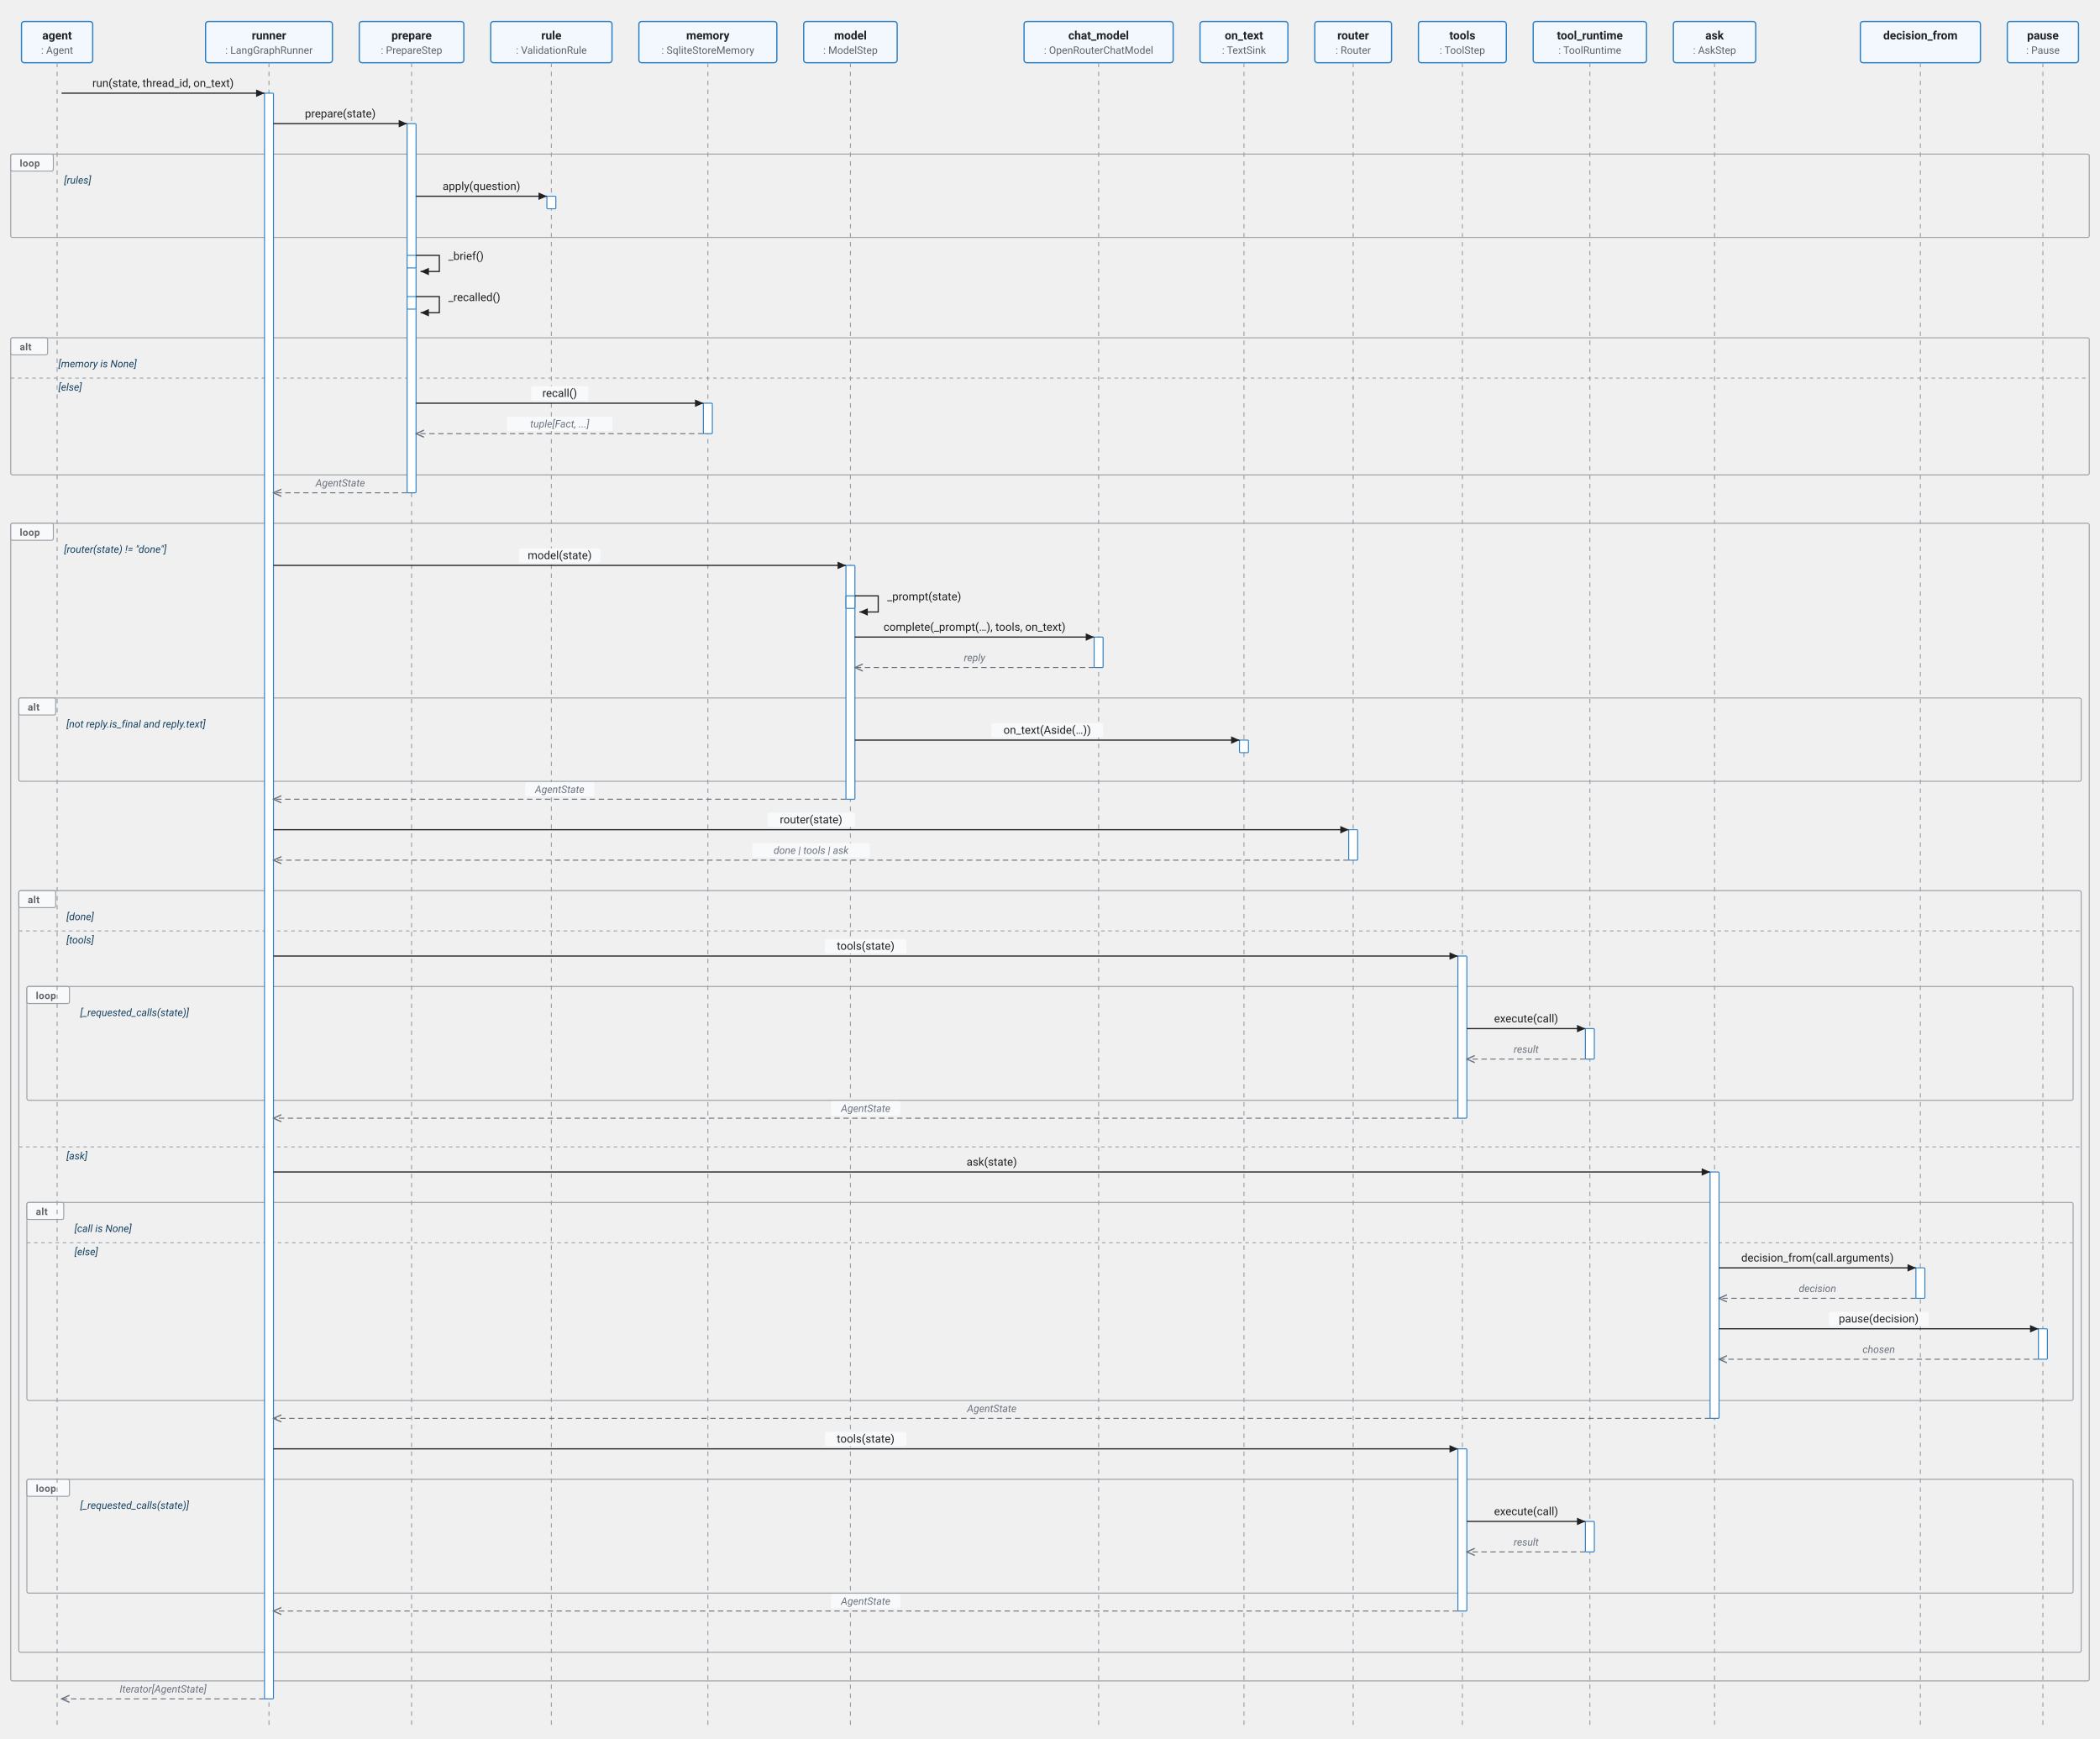
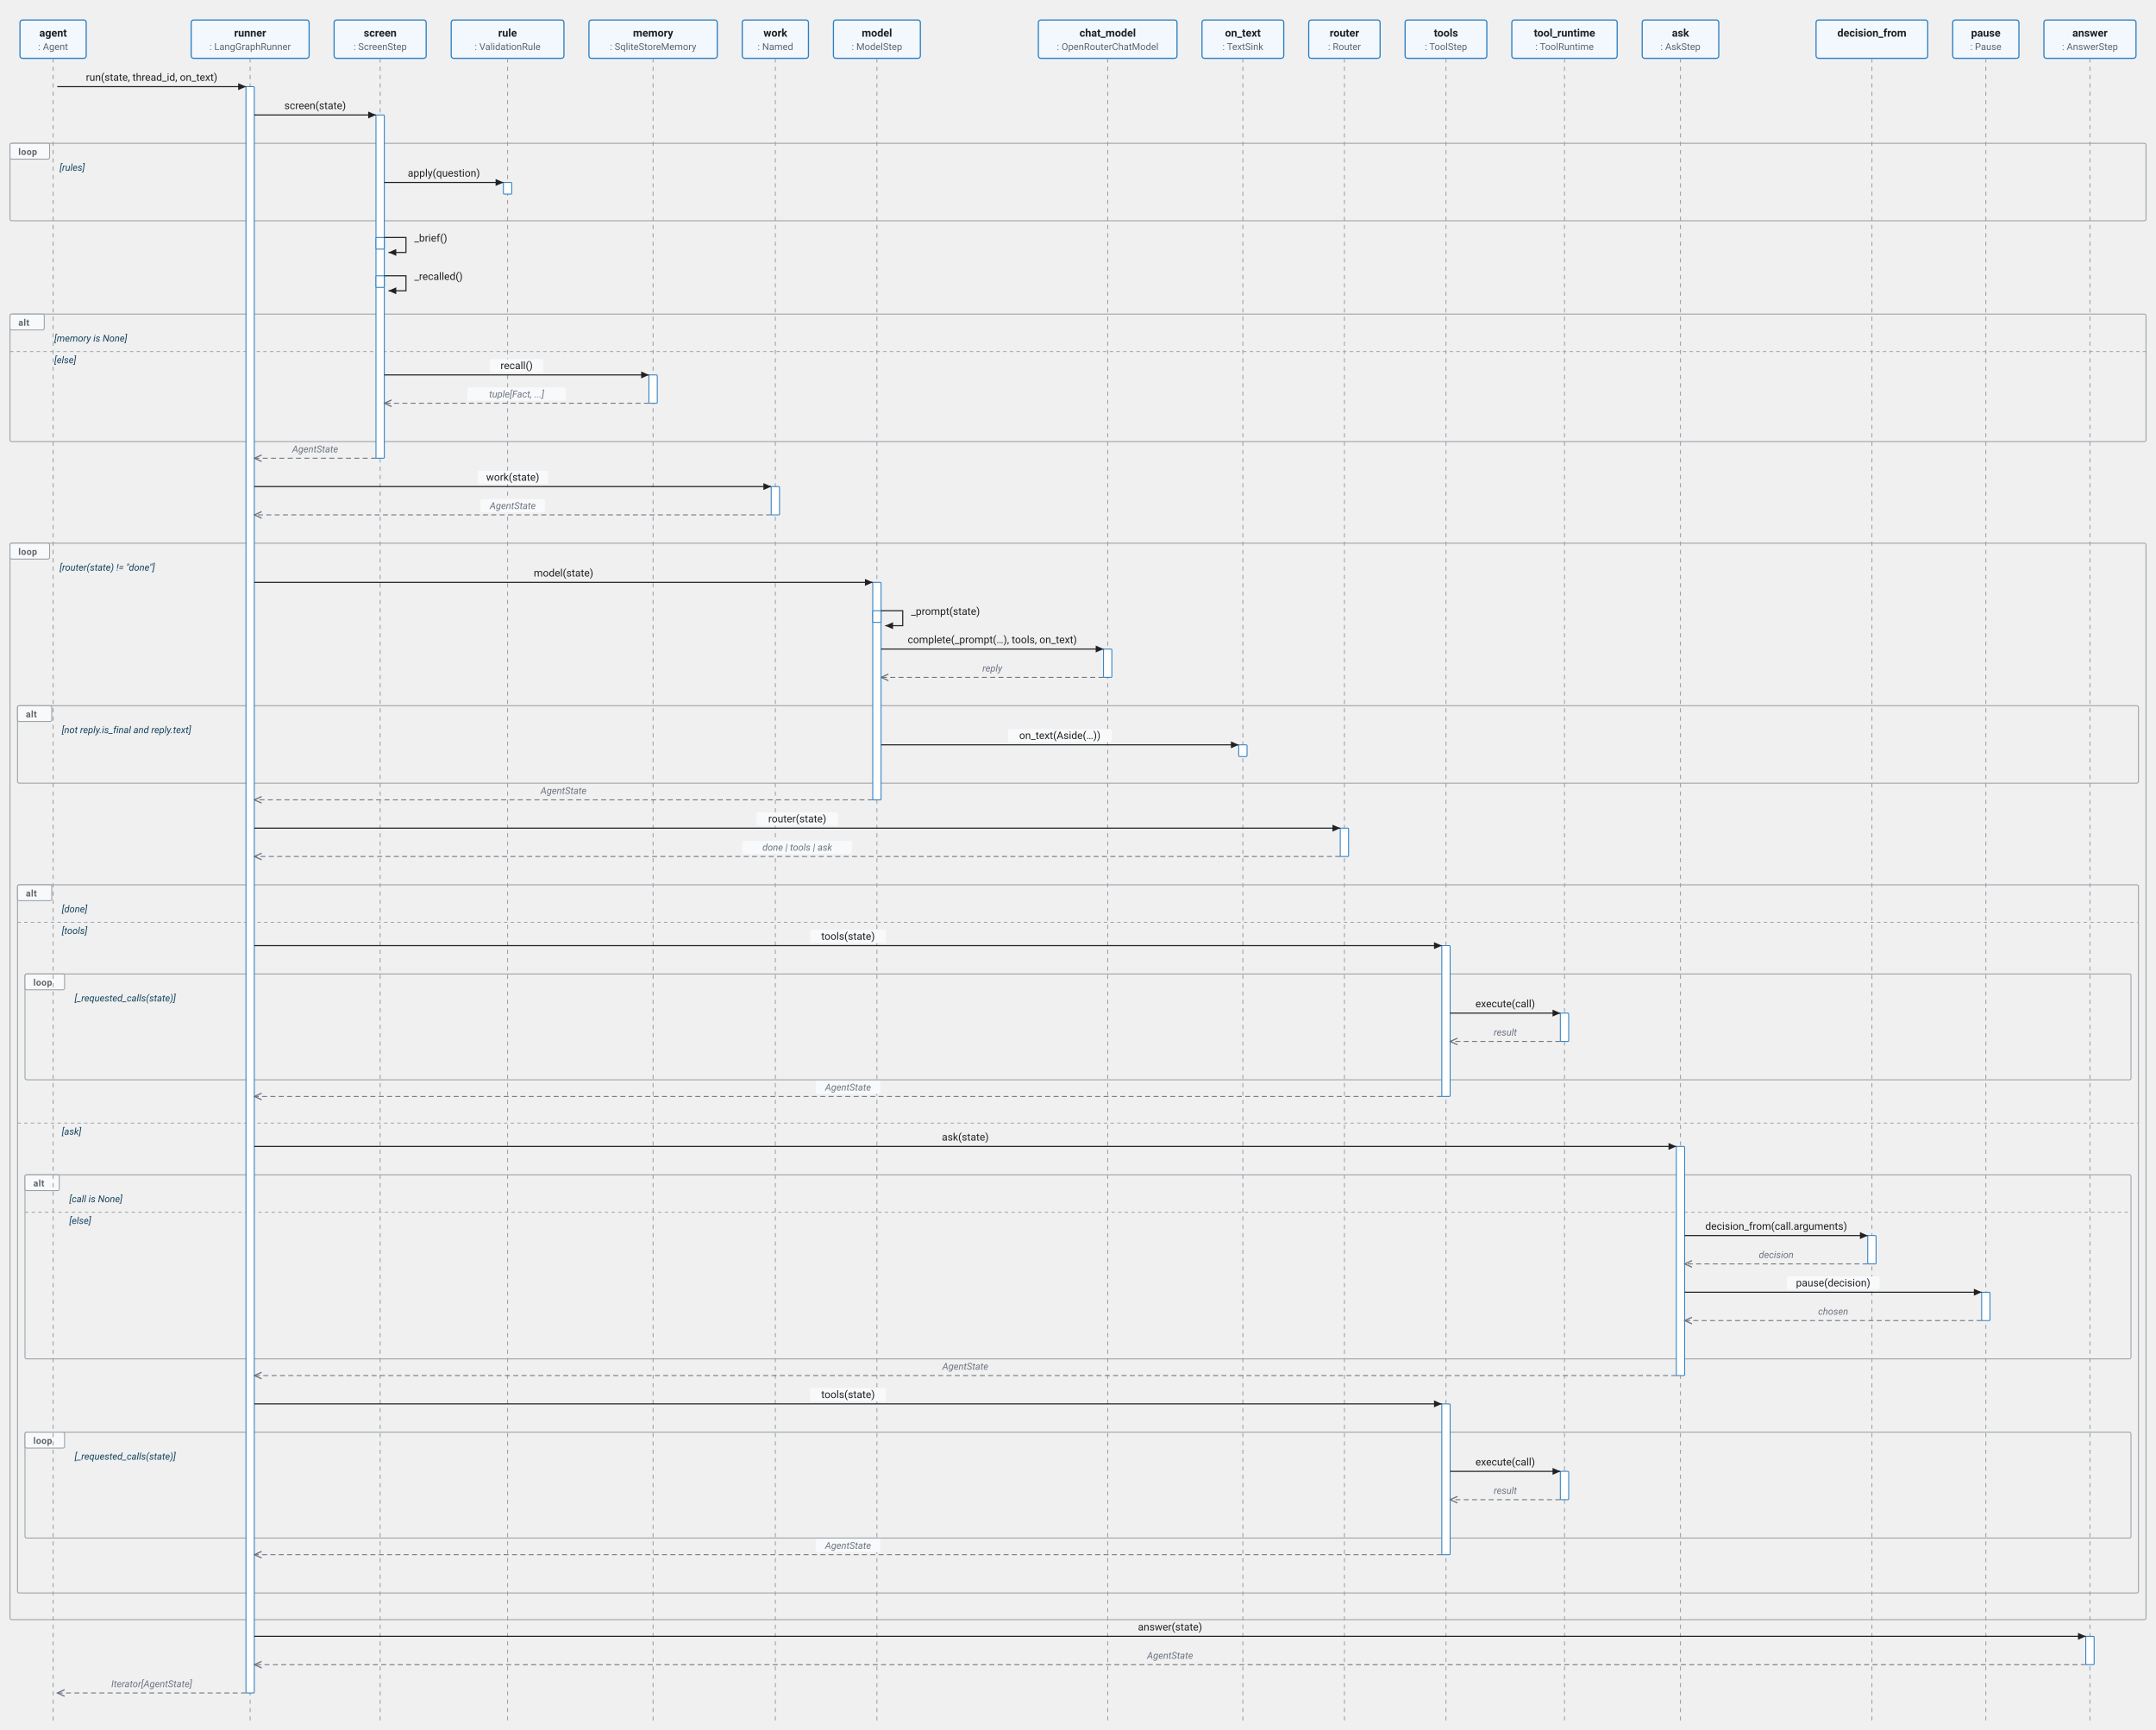
- <svg xmlns="http://www.w3.org/2000/svg" viewBox="0 0 2344 1940" width="2344" height="1940" role="img" aria-label="A UML sequence diagram of round: 18 messages between agent: Agent, runner: LangGraphRunner, prepare: PrepareStep, rule: ValidationRule, memory: SqliteStoreMemory, model: ModelStep, chat_model: OpenRouterChatModel, on_text: TextSink, router: Router, tools: ToolStep, tool_runtime: ToolRuntime, ask: AskStep, decision_from, pause: Pause. Generated by scripts/gen_session_maps.py.">
+ <svg xmlns="http://www.w3.org/2000/svg" viewBox="0 0 2587.78 2076" width="2587.78" height="2076" role="img" aria-label="A UML sequence diagram of round: 20 messages between agent: Agent, runner: LangGraphRunner, screen: ScreenStep, rule: ValidationRule, memory: SqliteStoreMemory, work: Named, model: ModelStep, chat_model: OpenRouterChatModel, on_text: TextSink, router: Router, tools: ToolStep, tool_runtime: ToolRuntime, ask: AskStep, decision_from, pause: Pause, answer: AnswerStep. Generated by scripts/gen_session_maps.py.">
  <style>
    text { font: 13px/1.4 -apple-system, "Segoe UI", Roboto, sans-serif; fill: #202124 }
    .role { font-weight: 600 }
    .kind { font-size: 11.5px; fill: #5f6368 }
    .head { fill: #f2f8fd; stroke: #2b7fc4; stroke-width: 1.4 }
    .life { stroke: #9aa0a6; stroke-width: 1.1; stroke-dasharray: 5 5 }
    .bar { fill: #ffffff; stroke: #2b7fc4; stroke-width: 1.1 }
    .send { stroke: #202124; stroke-width: 1.3; fill: none; marker-end: url(#sent) }
    .back { stroke: #6b7280; stroke-width: 1.1; fill: none;
            stroke-dasharray: 6 4; marker-end: url(#answered) }
    .said { font-size: 12.5px }
    .sheet { fill: #f8f9fa; stroke: none }
    .answer { font-size: 11.5px; fill: #6b7280; font-style: italic }
    .frame { fill: none; stroke: #9aa0a6; stroke-width: 1.1 }
    .tab { fill: #f8f9fa; stroke: #9aa0a6; stroke-width: 1.1 }
    .operator { font-size: 11px; font-weight: 600; fill: #5f6368;
                letter-spacing: .03em }
    .guard { font-size: 11.5px; fill: #14425f; font-style: italic }
    .split { stroke: #9aa0a6; stroke-width: 1; stroke-dasharray: 4 4; fill: none }
    @media (prefers-color-scheme: dark) {
      text { fill: #e8eaed }
      .kind { fill: #9aa0a6 }
      .head { fill: #10283a; stroke: #6fb6ea }
      .bar { fill: #303134; stroke: #6fb6ea }
      .send { stroke: #e8eaed }
      .sheet { fill: #2b2c2f }
      .back { stroke: #bdc1c6 }
      .answer { fill: #bdc1c6 }
      .frame, .split { stroke: #bdc1c6 }
      .tab { fill: #2b2c2f; stroke: #bdc1c6 }
      .operator { fill: #bdc1c6 }
      .guard { fill: #cfe6f7 }
    }
  </style>
  <defs>
    <marker id="sent" viewBox="0 0 10 10" refX="9" refY="5" markerWidth="8" markerHeight="8" orient="auto-start-reverse">
      <path d="M 0 1 L 9 5 L 0 9 z" fill="context-stroke" />
    </marker>
    <marker id="answered" viewBox="0 0 10 10" refX="9" refY="5" markerWidth="9" markerHeight="9" orient="auto-start-reverse">
      <path d="M 0 1 L 9 5 L 0 9" fill="none" stroke="context-stroke" stroke-width="1.4" />
    </marker>
  </defs>
-   <rect x="12" y="172" width="2320" height="93" rx="2" class="frame" />
+   <rect x="12" y="172" width="2563.78" height="93" rx="2" class="frame" />
  <rect x="12" y="172" width="47.52" height="19" rx="2" class="tab" />
  <text x="22" y="186" class="operator" text-anchor="start">loop</text>
  <text x="71.52" y="205" class="guard" text-anchor="start">[rules]</text>
-   <rect x="12" y="377" width="2320" height="153" rx="2" class="frame" />
+   <rect x="12" y="377" width="2563.78" height="153" rx="2" class="frame" />
  <rect x="12" y="377" width="41.14" height="19" rx="2" class="tab" />
  <text x="22" y="391" class="operator" text-anchor="start">alt</text>
  <text x="65.14" y="410" class="guard" text-anchor="start">[memory is None]</text>
-   <path d="M 12 422 L 2332 422" class="split" />
+   <path d="M 12 422 L 2575.78 422" class="split" />
  <text x="65.14" y="436" class="guard" text-anchor="start">[else]</text>
-   <rect x="21" y="779" width="2302" height="93" rx="2" class="frame" />
-   <rect x="21" y="779" width="41.14" height="19" rx="2" class="tab" />
-   <text x="31" y="793" class="operator" text-anchor="start">alt</text>
-   <text x="74.14" y="812" class="guard" text-anchor="start">[not reply.is_final and reply.text]</text>
-   <rect x="30" y="1101" width="2284" height="127" rx="2" class="frame" />
-   <rect x="30" y="1101" width="47.52" height="19" rx="2" class="tab" />
-   <text x="40" y="1115" class="operator" text-anchor="start">loop</text>
-   <text x="89.52" y="1134" class="guard" text-anchor="start">[_requested_calls(state)]</text>
-   <rect x="30" y="1342" width="2284" height="221" rx="2" class="frame" />
-   <rect x="30" y="1342" width="41.14" height="19" rx="2" class="tab" />
-   <text x="40" y="1356" class="operator" text-anchor="start">alt</text>
-   <text x="83.14" y="1375" class="guard" text-anchor="start">[call is None]</text>
-   <path d="M 30 1387 L 2314 1387" class="split" />
-   <text x="83.14" y="1401" class="guard" text-anchor="start">[else]</text>
-   <rect x="30" y="1651" width="2284" height="127" rx="2" class="frame" />
-   <rect x="30" y="1651" width="47.52" height="19" rx="2" class="tab" />
-   <text x="40" y="1665" class="operator" text-anchor="start">loop</text>
-   <text x="89.52" y="1684" class="guard" text-anchor="start">[_requested_calls(state)]</text>
-   <rect x="21" y="994" width="2302" height="850" rx="2" class="frame" />
-   <rect x="21" y="994" width="41.14" height="19" rx="2" class="tab" />
-   <text x="31" y="1008" class="operator" text-anchor="start">alt</text>
-   <text x="74.14" y="1027" class="guard" text-anchor="start">[done]</text>
-   <path d="M 21 1039 L 2323 1039" class="split" />
-   <text x="74.14" y="1053" class="guard" text-anchor="start">[tools]</text>
-   <path d="M 21 1280 L 2323 1280" class="split" />
-   <text x="74.14" y="1294" class="guard" text-anchor="start">[ask]</text>
-   <rect x="12" y="584" width="2320" height="1292" rx="2" class="frame" />
-   <rect x="12" y="584" width="47.52" height="19" rx="2" class="tab" />
-   <text x="22" y="598" class="operator" text-anchor="start">loop</text>
-   <text x="71.52" y="617" class="guard" text-anchor="start">[router(state) != "done"]</text>
+   <rect x="21" y="847" width="2545.78" height="93" rx="2" class="frame" />
+   <rect x="21" y="847" width="41.14" height="19" rx="2" class="tab" />
+   <text x="31" y="861" class="operator" text-anchor="start">alt</text>
+   <text x="74.14" y="880" class="guard" text-anchor="start">[not reply.is_final and reply.text]</text>
+   <rect x="30" y="1169" width="2527.78" height="127" rx="2" class="frame" />
+   <rect x="30" y="1169" width="47.52" height="19" rx="2" class="tab" />
+   <text x="40" y="1183" class="operator" text-anchor="start">loop</text>
+   <text x="89.52" y="1202" class="guard" text-anchor="start">[_requested_calls(state)]</text>
+   <rect x="30" y="1410" width="2527.78" height="221" rx="2" class="frame" />
+   <rect x="30" y="1410" width="41.14" height="19" rx="2" class="tab" />
+   <text x="40" y="1424" class="operator" text-anchor="start">alt</text>
+   <text x="83.14" y="1443" class="guard" text-anchor="start">[call is None]</text>
+   <path d="M 30 1455 L 2557.78 1455" class="split" />
+   <text x="83.14" y="1469" class="guard" text-anchor="start">[else]</text>
+   <rect x="30" y="1719" width="2527.78" height="127" rx="2" class="frame" />
+   <rect x="30" y="1719" width="47.52" height="19" rx="2" class="tab" />
+   <text x="40" y="1733" class="operator" text-anchor="start">loop</text>
+   <text x="89.52" y="1752" class="guard" text-anchor="start">[_requested_calls(state)]</text>
+   <rect x="21" y="1062" width="2545.78" height="850" rx="2" class="frame" />
+   <rect x="21" y="1062" width="41.14" height="19" rx="2" class="tab" />
+   <text x="31" y="1076" class="operator" text-anchor="start">alt</text>
+   <text x="74.14" y="1095" class="guard" text-anchor="start">[done]</text>
+   <path d="M 21 1107 L 2566.78 1107" class="split" />
+   <text x="74.14" y="1121" class="guard" text-anchor="start">[tools]</text>
+   <path d="M 21 1348 L 2566.78 1348" class="split" />
+   <text x="74.14" y="1362" class="guard" text-anchor="start">[ask]</text>
+   <rect x="12" y="652" width="2563.78" height="1292" rx="2" class="frame" />
+   <rect x="12" y="652" width="47.52" height="19" rx="2" class="tab" />
+   <text x="22" y="666" class="operator" text-anchor="start">loop</text>
+   <text x="71.52" y="685" class="guard" text-anchor="start">[router(state) != "done"]</text>
  <rect x="24" y="24" width="79.47" height="46" rx="3" class="head" />
  <text x="63.735" y="44" class="role" text-anchor="middle">agent</text>
  <text x="63.735" y="60" class="kind" text-anchor="middle">: Agent</text>
-   <path d="M 63.735 70 L 63.735 1930" class="life" />
+   <path d="M 63.735 70 L 63.735 2066" class="life" />
  <rect x="229.45" y="24" width="141.57" height="46" rx="3" class="head" />
  <text x="300.235" y="44" class="role" text-anchor="middle">runner</text>
  <text x="300.235" y="60" class="kind" text-anchor="middle">: LangGraphRunner</text>
-   <path d="M 300.235 70 L 300.235 1930" class="life" />
-   <rect x="401.02" y="24" width="116.73" height="46" rx="3" class="head" />
-   <text x="459.385" y="44" class="role" text-anchor="middle">prepare</text>
-   <text x="459.385" y="60" class="kind" text-anchor="middle">: PrepareStep</text>
-   <path d="M 459.385 70 L 459.385 1930" class="life" />
-   <rect x="547.75" y="24" width="135.36" height="46" rx="3" class="head" />
-   <text x="615.43" y="44" class="role" text-anchor="middle">rule</text>
-   <text x="615.43" y="60" class="kind" text-anchor="middle">: ValidationRule</text>
-   <path d="M 615.43 70 L 615.43 1930" class="life" />
-   <rect x="713.11" y="24" width="153.99" height="46" rx="3" class="head" />
-   <text x="790.105" y="44" class="role" text-anchor="middle">memory</text>
-   <text x="790.105" y="60" class="kind" text-anchor="middle">: SqliteStoreMemory</text>
-   <path d="M 790.105 70 L 790.105 1930" class="life" />
-   <rect x="897.1" y="24" width="104.31" height="46" rx="3" class="head" />
-   <text x="949.255" y="44" class="role" text-anchor="middle">model</text>
-   <text x="949.255" y="60" class="kind" text-anchor="middle">: ModelStep</text>
-   <path d="M 949.255 70 L 949.255 1930" class="life" />
-   <rect x="1143.05" y="24" width="166.41" height="46" rx="3" class="head" />
-   <text x="1226.26" y="44" class="role" text-anchor="middle">chat_model</text>
-   <text x="1226.26" y="60" class="kind" text-anchor="middle">: OpenRouterChatModel</text>
-   <path d="M 1226.26 70 L 1226.26 1930" class="life" />
-   <rect x="1339.46" y="24" width="98.1" height="46" rx="3" class="head" />
-   <text x="1388.51" y="44" class="role" text-anchor="middle">on_text</text>
-   <text x="1388.51" y="60" class="kind" text-anchor="middle">: TextSink</text>
-   <path d="M 1388.51 70 L 1388.51 1930" class="life" />
-   <rect x="1467.56" y="24" width="85.68" height="46" rx="3" class="head" />
-   <text x="1510.4" y="44" class="role" text-anchor="middle">router</text>
-   <text x="1510.4" y="60" class="kind" text-anchor="middle">: Router</text>
-   <path d="M 1510.4 70 L 1510.4 1930" class="life" />
-   <rect x="1583.24" y="24" width="98.1" height="46" rx="3" class="head" />
-   <text x="1632.29" y="44" class="role" text-anchor="middle">tools</text>
-   <text x="1632.29" y="60" class="kind" text-anchor="middle">: ToolStep</text>
-   <path d="M 1632.29 70 L 1632.29 1930" class="life" />
-   <rect x="1711.34" y="24" width="126.48" height="46" rx="3" class="head" />
-   <text x="1774.58" y="44" class="role" text-anchor="middle">tool_runtime</text>
-   <text x="1774.58" y="60" class="kind" text-anchor="middle">: ToolRuntime</text>
-   <path d="M 1774.58 70 L 1774.58 1930" class="life" />
-   <rect x="1867.82" y="24" width="91.89" height="46" rx="3" class="head" />
-   <text x="1913.77" y="44" class="role" text-anchor="middle">ask</text>
-   <text x="1913.77" y="60" class="kind" text-anchor="middle">: AskStep</text>
-   <path d="M 1913.77 70 L 1913.77 1930" class="life" />
-   <rect x="2076.51" y="24" width="134.02" height="46" rx="3" class="head" />
-   <text x="2143.52" y="44" class="role" text-anchor="middle">decision_from</text>
-   <path d="M 2143.52 70 L 2143.52 1930" class="life" />
-   <rect x="2240.53" y="24" width="79.47" height="46" rx="3" class="head" />
-   <text x="2280.26" y="44" class="role" text-anchor="middle">pause</text>
-   <text x="2280.26" y="60" class="kind" text-anchor="middle">: Pause</text>
-   <path d="M 2280.26 70 L 2280.26 1930" class="life" />
-   <rect x="785.105" y="450" width="10" height="34" rx="1" class="bar" />
-   <rect x="454.385" y="138" width="10" height="412" rx="1" class="bar" />
-   <rect x="1221.26" y="711" width="10" height="34" rx="1" class="bar" />
-   <rect x="944.255" y="631" width="10" height="261" rx="1" class="bar" />
-   <rect x="1505.4" y="926" width="10" height="34" rx="1" class="bar" />
-   <rect x="1769.58" y="1148" width="10" height="34" rx="1" class="bar" />
-   <rect x="1627.29" y="1067" width="10" height="181" rx="1" class="bar" />
-   <rect x="2138.52" y="1415" width="10" height="34" rx="1" class="bar" />
-   <rect x="2275.26" y="1483" width="10" height="34" rx="1" class="bar" />
-   <rect x="1908.77" y="1308" width="10" height="275" rx="1" class="bar" />
-   <rect x="1769.58" y="1698" width="10" height="34" rx="1" class="bar" />
-   <rect x="1627.29" y="1617" width="10" height="181" rx="1" class="bar" />
-   <rect x="295.235" y="104" width="10" height="1792" rx="1" class="bar" />
-   <rect x="610.43" y="219" width="10" height="14" rx="1" class="bar" />
-   <rect x="454.385" y="285" width="10" height="14" rx="1" class="bar" />
-   <rect x="454.385" y="331" width="10" height="14" rx="1" class="bar" />
-   <rect x="944.255" y="665" width="10" height="14" rx="1" class="bar" />
-   <rect x="1383.51" y="826" width="10" height="14" rx="1" class="bar" />
+   <path d="M 300.235 70 L 300.235 2066" class="life" />
+   <rect x="401.02" y="24" width="110.52" height="46" rx="3" class="head" />
+   <text x="456.28" y="44" class="role" text-anchor="middle">screen</text>
+   <text x="456.28" y="60" class="kind" text-anchor="middle">: ScreenStep</text>
+   <path d="M 456.28 70 L 456.28 2066" class="life" />
+   <rect x="541.54" y="24" width="135.36" height="46" rx="3" class="head" />
+   <text x="609.22" y="44" class="role" text-anchor="middle">rule</text>
+   <text x="609.22" y="60" class="kind" text-anchor="middle">: ValidationRule</text>
+   <path d="M 609.22 70 L 609.22 2066" class="life" />
+   <rect x="706.9" y="24" width="153.99" height="46" rx="3" class="head" />
+   <text x="783.895" y="44" class="role" text-anchor="middle">memory</text>
+   <text x="783.895" y="60" class="kind" text-anchor="middle">: SqliteStoreMemory</text>
+   <path d="M 783.895 70 L 783.895 2066" class="life" />
+   <rect x="890.89" y="24" width="79.47" height="46" rx="3" class="head" />
+   <text x="930.625" y="44" class="role" text-anchor="middle">work</text>
+   <text x="930.625" y="60" class="kind" text-anchor="middle">: Named</text>
+   <path d="M 930.625 70 L 930.625 2066" class="life" />
+   <rect x="1000.36" y="24" width="104.31" height="46" rx="3" class="head" />
+   <text x="1052.52" y="44" class="role" text-anchor="middle">model</text>
+   <text x="1052.52" y="60" class="kind" text-anchor="middle">: ModelStep</text>
+   <path d="M 1052.52 70 L 1052.52 2066" class="life" />
+   <rect x="1246.31" y="24" width="166.41" height="46" rx="3" class="head" />
+   <text x="1329.52" y="44" class="role" text-anchor="middle">chat_model</text>
+   <text x="1329.52" y="60" class="kind" text-anchor="middle">: OpenRouterChatModel</text>
+   <path d="M 1329.52 70 L 1329.52 2066" class="life" />
+   <rect x="1442.72" y="24" width="98.1" height="46" rx="3" class="head" />
+   <text x="1491.77" y="44" class="role" text-anchor="middle">on_text</text>
+   <text x="1491.77" y="60" class="kind" text-anchor="middle">: TextSink</text>
+   <path d="M 1491.77 70 L 1491.77 2066" class="life" />
+   <rect x="1570.82" y="24" width="85.68" height="46" rx="3" class="head" />
+   <text x="1613.66" y="44" class="role" text-anchor="middle">router</text>
+   <text x="1613.66" y="60" class="kind" text-anchor="middle">: Router</text>
+   <path d="M 1613.66 70 L 1613.66 2066" class="life" />
+   <rect x="1686.5" y="24" width="98.1" height="46" rx="3" class="head" />
+   <text x="1735.55" y="44" class="role" text-anchor="middle">tools</text>
+   <text x="1735.55" y="60" class="kind" text-anchor="middle">: ToolStep</text>
+   <path d="M 1735.55 70 L 1735.55 2066" class="life" />
+   <rect x="1814.6" y="24" width="126.48" height="46" rx="3" class="head" />
+   <text x="1877.84" y="44" class="role" text-anchor="middle">tool_runtime</text>
+   <text x="1877.84" y="60" class="kind" text-anchor="middle">: ToolRuntime</text>
+   <path d="M 1877.84 70 L 1877.84 2066" class="life" />
+   <rect x="1971.08" y="24" width="91.89" height="46" rx="3" class="head" />
+   <text x="2017.03" y="44" class="role" text-anchor="middle">ask</text>
+   <text x="2017.03" y="60" class="kind" text-anchor="middle">: AskStep</text>
+   <path d="M 2017.03 70 L 2017.03 2066" class="life" />
+   <rect x="2179.77" y="24" width="134.02" height="46" rx="3" class="head" />
+   <text x="2246.78" y="44" class="role" text-anchor="middle">decision_from</text>
+   <path d="M 2246.78 70 L 2246.78 2066" class="life" />
+   <rect x="2343.78" y="24" width="79.47" height="46" rx="3" class="head" />
+   <text x="2383.52" y="44" class="role" text-anchor="middle">pause</text>
+   <text x="2383.52" y="60" class="kind" text-anchor="middle">: Pause</text>
+   <path d="M 2383.52 70 L 2383.52 2066" class="life" />
+   <rect x="2453.25" y="24" width="110.52" height="46" rx="3" class="head" />
+   <text x="2508.51" y="44" class="role" text-anchor="middle">answer</text>
+   <text x="2508.51" y="60" class="kind" text-anchor="middle">: AnswerStep</text>
+   <path d="M 2508.51 70 L 2508.51 2066" class="life" />
+   <rect x="778.895" y="450" width="10" height="34" rx="1" class="bar" />
+   <rect x="451.28" y="138" width="10" height="412" rx="1" class="bar" />
+   <rect x="925.625" y="584" width="10" height="34" rx="1" class="bar" />
+   <rect x="1324.52" y="779" width="10" height="34" rx="1" class="bar" />
+   <rect x="1047.52" y="699" width="10" height="261" rx="1" class="bar" />
+   <rect x="1608.66" y="994" width="10" height="34" rx="1" class="bar" />
+   <rect x="1872.84" y="1216" width="10" height="34" rx="1" class="bar" />
+   <rect x="1730.55" y="1135" width="10" height="181" rx="1" class="bar" />
+   <rect x="2241.78" y="1483" width="10" height="34" rx="1" class="bar" />
+   <rect x="2378.52" y="1551" width="10" height="34" rx="1" class="bar" />
+   <rect x="2012.03" y="1376" width="10" height="275" rx="1" class="bar" />
+   <rect x="1872.84" y="1766" width="10" height="34" rx="1" class="bar" />
+   <rect x="1730.55" y="1685" width="10" height="181" rx="1" class="bar" />
+   <rect x="2503.51" y="1964" width="10" height="34" rx="1" class="bar" />
+   <rect x="295.235" y="104" width="10" height="1928" rx="1" class="bar" />
+   <rect x="604.22" y="219" width="10" height="14" rx="1" class="bar" />
+   <rect x="451.28" y="285" width="10" height="14" rx="1" class="bar" />
+   <rect x="451.28" y="331" width="10" height="14" rx="1" class="bar" />
+   <rect x="1047.52" y="733" width="10" height="14" rx="1" class="bar" />
+   <rect x="1486.77" y="894" width="10" height="14" rx="1" class="bar" />
  <path d="M 68.735 104 L 295.235 104" class="send" />
  <text x="181.985" y="97" class="said" text-anchor="middle">run(state, thread_id, on_text)</text>
-   <path d="M 305.235 138 L 454.385 138" class="send" />
-   <text x="379.81" y="131" class="said" text-anchor="middle">prepare(state)</text>
-   <path d="M 464.385 219 L 610.43 219" class="send" />
-   <text x="537.408" y="212" class="said" text-anchor="middle">apply(question)</text>
-   <path d="M 464.385 285 L 490.385 285 L 490.385 303 L 469.385 303" class="send" />
-   <text x="500.385" y="290" class="said" text-anchor="start">_brief()</text>
-   <path d="M 464.385 331 L 490.385 331 L 490.385 349 L 469.385 349" class="send" />
-   <text x="500.385" y="336" class="said" text-anchor="start">_recalled()</text>
-   <path d="M 464.385 450 L 785.105 450" class="send" />
-   <rect x="592.745" y="431" width="64" height="16" rx="2" class="sheet" />
-   <text x="624.745" y="443" class="said" text-anchor="middle">recall()</text>
-   <path d="M 785.105 484 L 464.385 484" class="back" />
-   <rect x="565.745" y="465" width="118" height="16" rx="2" class="sheet" />
-   <text x="624.745" y="477" class="answer" text-anchor="middle">tuple[Fact, ...]</text>
-   <path d="M 454.385 550 L 305.235 550" class="back" />
-   <text x="379.81" y="543" class="answer" text-anchor="middle">AgentState</text>
-   <path d="M 305.235 631 L 944.255 631" class="send" />
-   <rect x="579.245" y="612" width="91" height="16" rx="2" class="sheet" />
-   <text x="624.745" y="624" class="said" text-anchor="middle">model(state)</text>
-   <path d="M 954.255 665 L 980.255 665 L 980.255 683 L 959.255 683" class="send" />
-   <text x="990.255" y="670" class="said" text-anchor="start">_prompt(state)</text>
-   <path d="M 954.255 711 L 1221.26 711" class="send" />
-   <text x="1087.76" y="704" class="said" text-anchor="middle">complete(_prompt(…), tools, on_text)</text>
-   <path d="M 1221.26 745 L 954.255 745" class="back" />
-   <text x="1087.76" y="738" class="answer" text-anchor="middle">reply</text>
-   <path d="M 954.255 826 L 1383.51 826" class="send" />
-   <rect x="1106.51" y="807" width="124.75" height="16" rx="2" class="sheet" />
-   <text x="1168.88" y="819" class="said" text-anchor="middle">on_text(Aside(…))</text>
-   <path d="M 944.255 892 L 305.235 892" class="back" />
-   <rect x="585.995" y="873" width="77.5" height="16" rx="2" class="sheet" />
-   <text x="624.745" y="885" class="answer" text-anchor="middle">AgentState</text>
-   <path d="M 305.235 926 L 1505.4 926" class="send" />
-   <rect x="856.443" y="907" width="97.75" height="16" rx="2" class="sheet" />
-   <text x="905.318" y="919" class="said" text-anchor="middle">router(state)</text>
-   <path d="M 1505.4 960 L 305.235 960" class="back" />
-   <rect x="839.568" y="941" width="131.5" height="16" rx="2" class="sheet" />
-   <text x="905.318" y="953" class="answer" text-anchor="middle">done | tools | ask</text>
-   <path d="M 305.235 1067 L 1627.29 1067" class="send" />
-   <rect x="920.763" y="1048" width="91" height="16" rx="2" class="sheet" />
-   <text x="966.263" y="1060" class="said" text-anchor="middle">tools(state)</text>
-   <path d="M 1637.29 1148 L 1769.58 1148" class="send" />
-   <text x="1703.44" y="1141" class="said" text-anchor="middle">execute(call)</text>
-   <path d="M 1769.58 1182 L 1637.29 1182" class="back" />
-   <text x="1703.44" y="1175" class="answer" text-anchor="middle">result</text>
-   <path d="M 1627.29 1248 L 305.235 1248" class="back" />
-   <rect x="927.513" y="1229" width="77.5" height="16" rx="2" class="sheet" />
-   <text x="966.263" y="1241" class="answer" text-anchor="middle">AgentState</text>
-   <path d="M 305.235 1308 L 1908.77 1308" class="send" />
-   <text x="1107" y="1301" class="said" text-anchor="middle">ask(state)</text>
-   <path d="M 1918.77 1415 L 2138.52 1415" class="send" />
-   <text x="2028.64" y="1408" class="said" text-anchor="middle">decision_from(call.arguments)</text>
-   <path d="M 2138.52 1449 L 1918.77 1449" class="back" />
-   <text x="2028.64" y="1442" class="answer" text-anchor="middle">decision</text>
-   <path d="M 1918.77 1483 L 2275.26 1483" class="send" />
-   <rect x="2041.39" y="1464" width="111.25" height="16" rx="2" class="sheet" />
-   <text x="2097.01" y="1476" class="said" text-anchor="middle">pause(decision)</text>
-   <path d="M 2275.26 1517 L 1918.77 1517" class="back" />
-   <text x="2097.01" y="1510" class="answer" text-anchor="middle">chosen</text>
-   <path d="M 1908.77 1583 L 305.235 1583" class="back" />
-   <text x="1107" y="1576" class="answer" text-anchor="middle">AgentState</text>
-   <path d="M 305.235 1617 L 1627.29 1617" class="send" />
-   <rect x="920.763" y="1598" width="91" height="16" rx="2" class="sheet" />
-   <text x="966.263" y="1610" class="said" text-anchor="middle">tools(state)</text>
-   <path d="M 1637.29 1698 L 1769.58 1698" class="send" />
-   <text x="1703.44" y="1691" class="said" text-anchor="middle">execute(call)</text>
-   <path d="M 1769.58 1732 L 1637.29 1732" class="back" />
-   <text x="1703.44" y="1725" class="answer" text-anchor="middle">result</text>
-   <path d="M 1627.29 1798 L 305.235 1798" class="back" />
-   <rect x="927.513" y="1779" width="77.5" height="16" rx="2" class="sheet" />
-   <text x="966.263" y="1791" class="answer" text-anchor="middle">AgentState</text>
-   <path d="M 295.235 1896 L 68.735 1896" class="back" />
-   <text x="181.985" y="1889" class="answer" text-anchor="middle">Iterator[AgentState]</text>
+   <path d="M 305.235 138 L 451.28 138" class="send" />
+   <text x="378.258" y="131" class="said" text-anchor="middle">screen(state)</text>
+   <path d="M 461.28 219 L 604.22 219" class="send" />
+   <text x="532.75" y="212" class="said" text-anchor="middle">apply(question)</text>
+   <path d="M 461.28 285 L 487.28 285 L 487.28 303 L 466.28 303" class="send" />
+   <text x="497.28" y="290" class="said" text-anchor="start">_brief()</text>
+   <path d="M 461.28 331 L 487.28 331 L 487.28 349 L 466.28 349" class="send" />
+   <text x="497.28" y="336" class="said" text-anchor="start">_recalled()</text>
+   <path d="M 461.28 450 L 778.895 450" class="send" />
+   <rect x="588.087" y="431" width="64" height="16" rx="2" class="sheet" />
+   <text x="620.087" y="443" class="said" text-anchor="middle">recall()</text>
+   <path d="M 778.895 484 L 461.28 484" class="back" />
+   <rect x="561.087" y="465" width="118" height="16" rx="2" class="sheet" />
+   <text x="620.087" y="477" class="answer" text-anchor="middle">tuple[Fact, ...]</text>
+   <path d="M 451.28 550 L 305.235 550" class="back" />
+   <text x="378.258" y="543" class="answer" text-anchor="middle">AgentState</text>
+   <path d="M 305.235 584 L 925.625 584" class="send" />
+   <rect x="573.305" y="565" width="84.25" height="16" rx="2" class="sheet" />
+   <text x="615.43" y="577" class="said" text-anchor="middle">work(state)</text>
+   <path d="M 925.625 618 L 305.235 618" class="back" />
+   <rect x="576.68" y="599" width="77.5" height="16" rx="2" class="sheet" />
+   <text x="615.43" y="611" class="answer" text-anchor="middle">AgentState</text>
+   <path d="M 305.235 699 L 1047.52 699" class="send" />
+   <text x="676.375" y="692" class="said" text-anchor="middle">model(state)</text>
+   <path d="M 1057.52 733 L 1083.52 733 L 1083.52 751 L 1062.52 751" class="send" />
+   <text x="1093.52" y="738" class="said" text-anchor="start">_prompt(state)</text>
+   <path d="M 1057.52 779 L 1324.52 779" class="send" />
+   <text x="1191.02" y="772" class="said" text-anchor="middle">complete(_prompt(…), tools, on_text)</text>
+   <path d="M 1324.52 813 L 1057.52 813" class="back" />
+   <text x="1191.02" y="806" class="answer" text-anchor="middle">reply</text>
+   <path d="M 1057.52 894 L 1486.77 894" class="send" />
+   <rect x="1209.77" y="875" width="124.75" height="16" rx="2" class="sheet" />
+   <text x="1272.14" y="887" class="said" text-anchor="middle">on_text(Aside(…))</text>
+   <path d="M 1047.52 960 L 305.235 960" class="back" />
+   <text x="676.375" y="953" class="answer" text-anchor="middle">AgentState</text>
+   <path d="M 305.235 994 L 1608.66 994" class="send" />
+   <rect x="908.072" y="975" width="97.75" height="16" rx="2" class="sheet" />
+   <text x="956.947" y="987" class="said" text-anchor="middle">router(state)</text>
+   <path d="M 1608.66 1028 L 305.235 1028" class="back" />
+   <rect x="891.197" y="1009" width="131.5" height="16" rx="2" class="sheet" />
+   <text x="956.947" y="1021" class="answer" text-anchor="middle">done | tools | ask</text>
+   <path d="M 305.235 1135 L 1730.55 1135" class="send" />
+   <rect x="972.393" y="1116" width="91" height="16" rx="2" class="sheet" />
+   <text x="1017.89" y="1128" class="said" text-anchor="middle">tools(state)</text>
+   <path d="M 1740.55 1216 L 1872.84 1216" class="send" />
+   <text x="1806.7" y="1209" class="said" text-anchor="middle">execute(call)</text>
+   <path d="M 1872.84 1250 L 1740.55 1250" class="back" />
+   <text x="1806.7" y="1243" class="answer" text-anchor="middle">result</text>
+   <path d="M 1730.55 1316 L 305.235 1316" class="back" />
+   <rect x="979.143" y="1297" width="77.5" height="16" rx="2" class="sheet" />
+   <text x="1017.89" y="1309" class="answer" text-anchor="middle">AgentState</text>
+   <path d="M 305.235 1376 L 2012.03 1376" class="send" />
+   <text x="1158.63" y="1369" class="said" text-anchor="middle">ask(state)</text>
+   <path d="M 2022.03 1483 L 2241.78 1483" class="send" />
+   <text x="2131.9" y="1476" class="said" text-anchor="middle">decision_from(call.arguments)</text>
+   <path d="M 2241.78 1517 L 2022.03 1517" class="back" />
+   <text x="2131.9" y="1510" class="answer" text-anchor="middle">decision</text>
+   <path d="M 2022.03 1551 L 2378.52 1551" class="send" />
+   <rect x="2144.65" y="1532" width="111.25" height="16" rx="2" class="sheet" />
+   <text x="2200.27" y="1544" class="said" text-anchor="middle">pause(decision)</text>
+   <path d="M 2378.52 1585 L 2022.03 1585" class="back" />
+   <text x="2200.27" y="1578" class="answer" text-anchor="middle">chosen</text>
+   <path d="M 2012.03 1651 L 305.235 1651" class="back" />
+   <text x="1158.63" y="1644" class="answer" text-anchor="middle">AgentState</text>
+   <path d="M 305.235 1685 L 1730.55 1685" class="send" />
+   <rect x="972.393" y="1666" width="91" height="16" rx="2" class="sheet" />
+   <text x="1017.89" y="1678" class="said" text-anchor="middle">tools(state)</text>
+   <path d="M 1740.55 1766 L 1872.84 1766" class="send" />
+   <text x="1806.7" y="1759" class="said" text-anchor="middle">execute(call)</text>
+   <path d="M 1872.84 1800 L 1740.55 1800" class="back" />
+   <text x="1806.7" y="1793" class="answer" text-anchor="middle">result</text>
+   <path d="M 1730.55 1866 L 305.235 1866" class="back" />
+   <rect x="979.143" y="1847" width="77.5" height="16" rx="2" class="sheet" />
+   <text x="1017.89" y="1859" class="answer" text-anchor="middle">AgentState</text>
+   <path d="M 305.235 1964 L 2503.51 1964" class="send" />
+   <text x="1404.38" y="1957" class="said" text-anchor="middle">answer(state)</text>
+   <path d="M 2503.51 1998 L 305.235 1998" class="back" />
+   <text x="1404.38" y="1991" class="answer" text-anchor="middle">AgentState</text>
+   <path d="M 295.235 2032 L 68.735 2032" class="back" />
+   <text x="181.985" y="2025" class="answer" text-anchor="middle">Iterator[AgentState]</text>
</svg>
